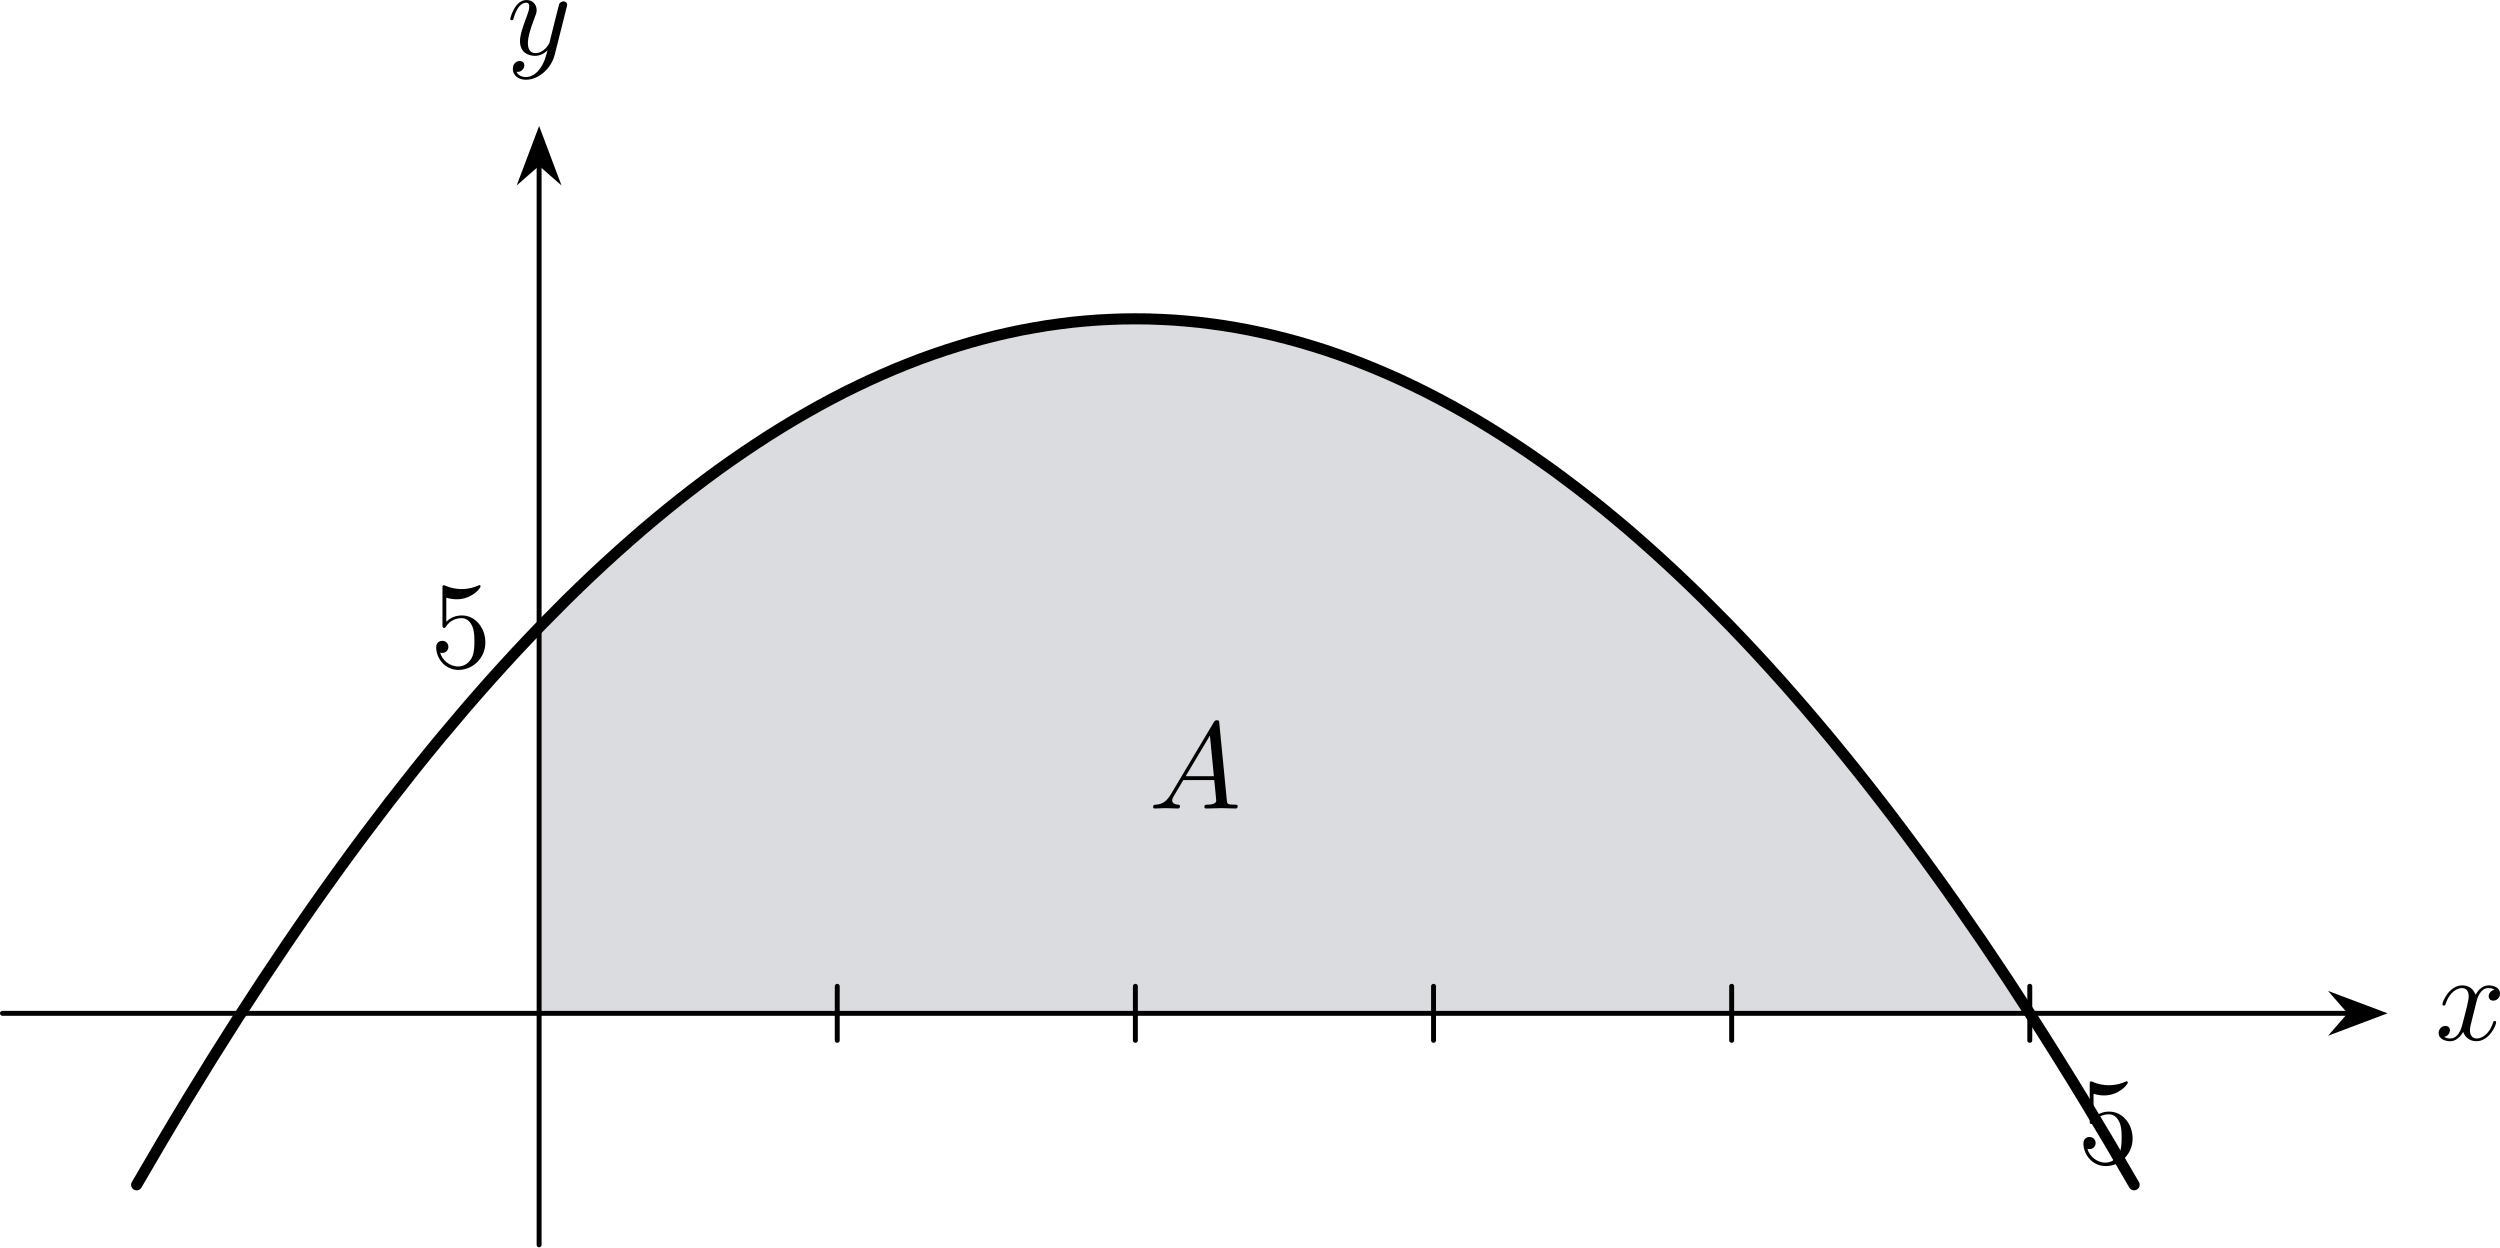
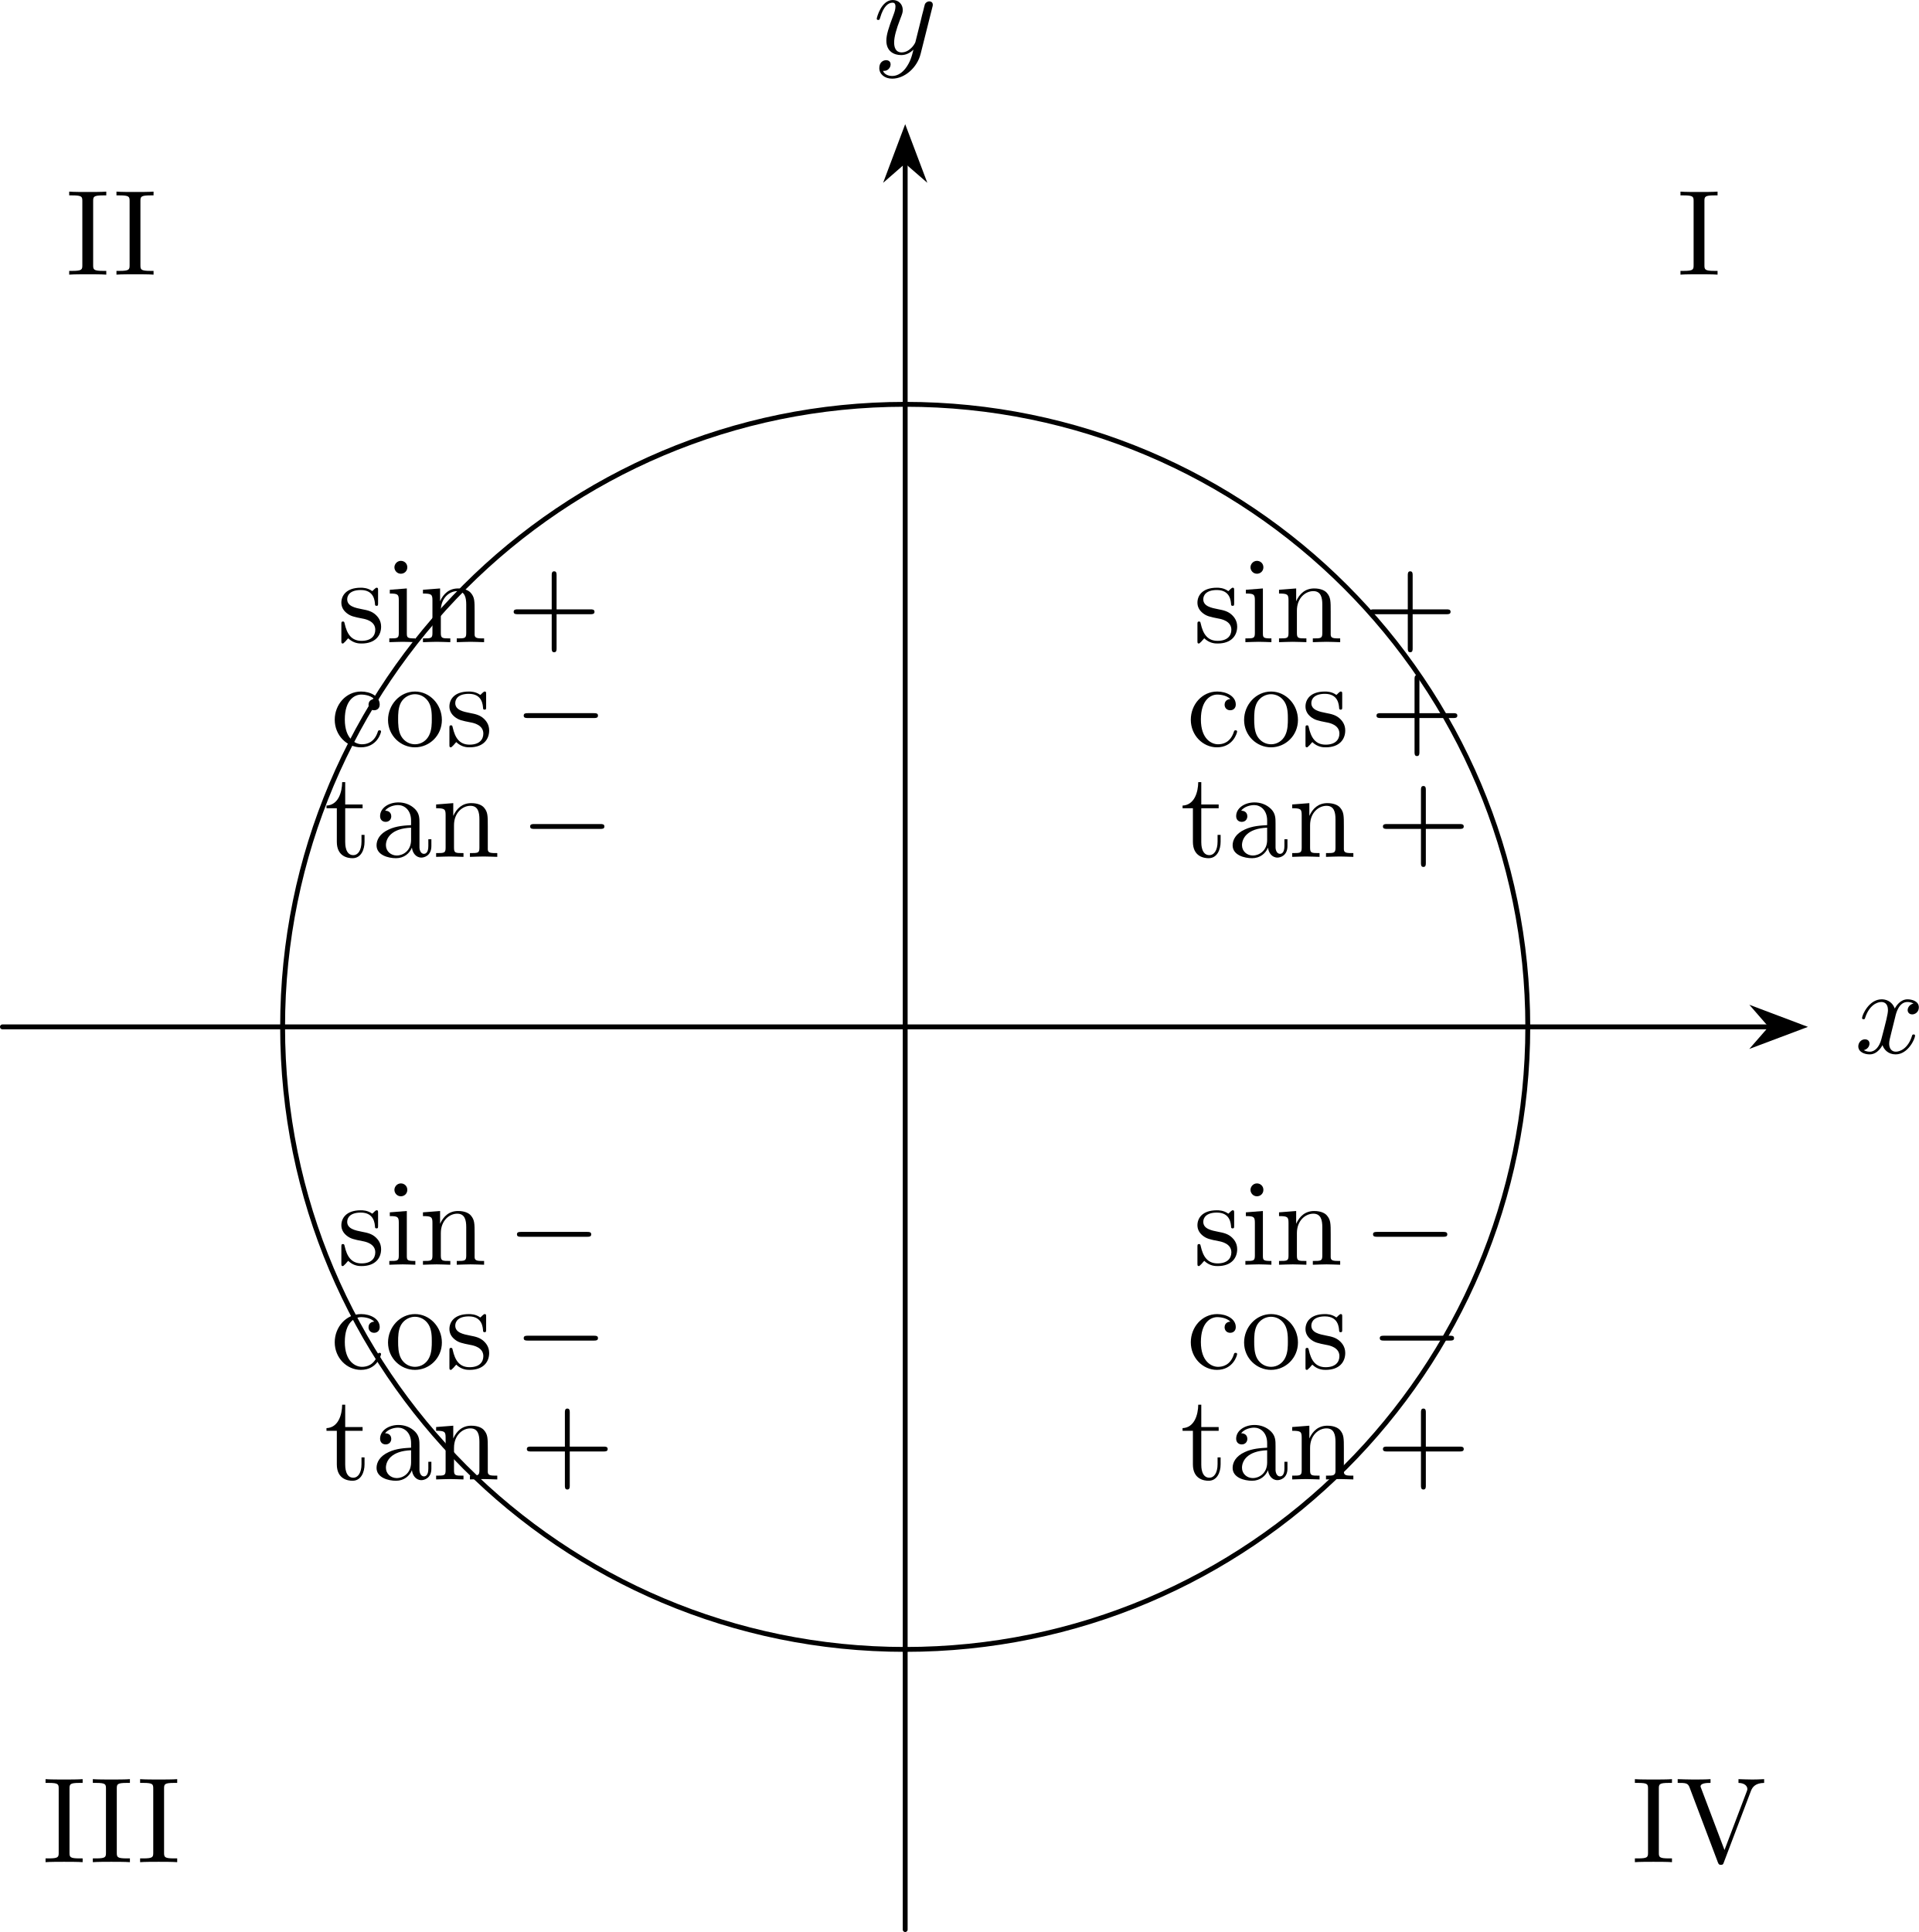
- <svg xmlns="http://www.w3.org/2000/svg" xmlns:xlink="http://www.w3.org/1999/xlink" version="1.1" width="282.862pt" height="141.125pt" viewBox="-0 321.821 282.862 141.125">
+ <svg xmlns="http://www.w3.org/2000/svg" xmlns:xlink="http://www.w3.org/1999/xlink" version="1.1" width="220.156pt" height="221.682pt" viewBox=".252 21.666 220.156 221.682">
  <defs>
-     <use id="g15-53" xlink:href="#g10-53" transform="scale(.913242)" />
-     <path id="g10-53" d="M4.898-2.193C4.898-3.491 4.004-4.582 2.825-4.582C2.302-4.582 1.833-4.407 1.44-4.025V-6.153C1.658-6.087 2.018-6.011 2.367-6.011C3.709-6.011 4.473-7.004 4.473-7.145C4.473-7.211 4.44-7.265 4.364-7.265C4.353-7.265 4.331-7.265 4.276-7.233C4.058-7.135 3.524-6.916 2.793-6.916C2.356-6.916 1.855-6.993 1.342-7.222C1.255-7.255 1.233-7.255 1.211-7.255C1.102-7.255 1.102-7.167 1.102-6.993V-3.764C1.102-3.567 1.102-3.48 1.255-3.48C1.331-3.48 1.353-3.513 1.396-3.578C1.516-3.753 1.92-4.342 2.804-4.342C3.371-4.342 3.644-3.84 3.731-3.644C3.905-3.24 3.927-2.815 3.927-2.269C3.927-1.887 3.927-1.233 3.665-.775C3.404-.349 3-.065 2.498-.065C1.702-.065 1.08-.644 .895-1.287C.927-1.276 .96-1.265 1.08-1.265C1.44-1.265 1.625-1.538 1.625-1.8S1.44-2.335 1.08-2.335C.927-2.335 .545-2.258 .545-1.756C.545-.818 1.298 .24 2.52 .24C3.785 .24 4.898-.807 4.898-2.193Z" />
-     <path id="g13-65" d="M1.783-1.146C1.385-.478 .996-.339 .558-.309C.438-.299 .349-.299 .349-.11C.349-.05 .399 0 .478 0C.747 0 1.056-.03 1.335-.03C1.664-.03 2.012 0 2.331 0C2.391 0 2.521 0 2.521-.189C2.521-.299 2.431-.309 2.361-.309C2.132-.329 1.893-.408 1.893-.658C1.893-.777 1.953-.887 2.032-1.026L2.79-2.301H5.29C5.31-2.092 5.45-.737 5.45-.638C5.45-.339 4.932-.309 4.732-.309C4.593-.309 4.493-.309 4.493-.11C4.493 0 4.613 0 4.633 0C5.041 0 5.469-.03 5.878-.03C6.127-.03 6.755 0 7.004 0C7.064 0 7.183 0 7.183-.199C7.183-.309 7.083-.309 6.954-.309C6.336-.309 6.336-.379 6.306-.667L5.699-6.894C5.679-7.093 5.679-7.133 5.509-7.133C5.35-7.133 5.31-7.064 5.25-6.964L1.783-1.146ZM2.979-2.61L4.941-5.898L5.26-2.61H2.979Z" />
+     <path id="g11-0" d="M6.565-2.291C6.735-2.291 6.914-2.291 6.914-2.491S6.735-2.69 6.565-2.69H1.176C1.006-2.69 .827-2.69 .827-2.491S1.006-2.291 1.176-2.291H6.565Z" />
+     <use id="g15-43" xlink:href="#g10-43" transform="scale(.913242)" />
+     <use id="g15-73" xlink:href="#g10-73" transform="scale(.913242)" />
+     <use id="g15-86" xlink:href="#g10-86" transform="scale(.913242)" />
+     <use id="g15-97" xlink:href="#g10-97" transform="scale(.913242)" />
+     <use id="g15-99" xlink:href="#g10-99" transform="scale(.913242)" />
+     <use id="g15-105" xlink:href="#g10-105" transform="scale(.913242)" />
+     <use id="g15-110" xlink:href="#g10-110" transform="scale(.913242)" />
+     <use id="g15-111" xlink:href="#g10-111" transform="scale(.913242)" />
+     <use id="g15-115" xlink:href="#g10-115" transform="scale(.913242)" />
+     <use id="g15-116" xlink:href="#g10-116" transform="scale(.913242)" />
+     <path id="g10-43" d="M4.462-2.509H7.505C7.658-2.509 7.865-2.509 7.865-2.727S7.658-2.945 7.505-2.945H4.462V-6C4.462-6.153 4.462-6.36 4.244-6.36S4.025-6.153 4.025-6V-2.945H.971C.818-2.945 .611-2.945 .611-2.727S.818-2.509 .971-2.509H4.025V.545C4.025 .698 4.025 .905 4.244 .905S4.462 .698 4.462 .545V-2.509Z" />
+     <path id="g10-73" d="M2.455-6.6C2.455-6.993 2.487-7.113 3.349-7.113H3.633V-7.451C3.251-7.418 2.389-7.418 1.975-7.418C1.549-7.418 .687-7.418 .305-7.451V-7.113H.589C1.451-7.113 1.484-6.993 1.484-6.6V-.851C1.484-.458 1.451-.338 .589-.338H.305V0C.687-.033 1.549-.033 1.964-.033C2.389-.033 3.251-.033 3.633 0V-.338H3.349C2.487-.338 2.455-.458 2.455-.851V-6.6Z" />
+     <path id="g10-86" d="M6.775-6.382C6.927-6.785 7.222-7.102 7.964-7.113V-7.451C7.625-7.429 7.189-7.418 6.905-7.418C6.578-7.418 5.945-7.44 5.662-7.451V-7.113C6.229-7.102 6.458-6.818 6.458-6.567C6.458-6.48 6.425-6.415 6.404-6.349L4.407-1.091L2.324-6.6C2.258-6.753 2.258-6.775 2.258-6.796C2.258-7.113 2.88-7.113 3.153-7.113V-7.451C2.76-7.418 2.007-7.418 1.593-7.418C1.069-7.418 .6-7.44 .207-7.451V-7.113C.916-7.113 1.124-7.113 1.276-6.698L3.807 0C3.884 .207 3.938 .24 4.08 .24C4.265 .24 4.287 .185 4.342 .033L6.775-6.382Z" />
+     <path id="g10-97" d="M3.633-.829C3.676-.393 3.971 .065 4.484 .065C4.713 .065 5.378-.087 5.378-.971V-1.582H5.105V-.971C5.105-.338 4.833-.273 4.713-.273C4.353-.273 4.309-.764 4.309-.818V-3C4.309-3.458 4.309-3.884 3.916-4.287C3.491-4.713 2.945-4.887 2.422-4.887C1.527-4.887 .775-4.375 .775-3.655C.775-3.327 .993-3.142 1.276-3.142C1.582-3.142 1.778-3.36 1.778-3.644C1.778-3.775 1.724-4.135 1.222-4.145C1.516-4.527 2.051-4.647 2.4-4.647C2.935-4.647 3.556-4.222 3.556-3.251V-2.847C3-2.815 2.236-2.782 1.549-2.455C.731-2.084 .458-1.516 .458-1.036C.458-.153 1.516 .12 2.204 .12C2.924 .12 3.425-.316 3.633-.829ZM3.556-2.618V-1.527C3.556-.491 2.771-.12 2.28-.12C1.745-.12 1.298-.502 1.298-1.047C1.298-1.647 1.756-2.553 3.556-2.618Z" />
+     <path id="g10-99" d="M1.276-2.378C1.276-4.156 2.171-4.615 2.749-4.615C2.847-4.615 3.535-4.604 3.916-4.211C3.469-4.178 3.404-3.851 3.404-3.709C3.404-3.425 3.6-3.207 3.905-3.207C4.189-3.207 4.407-3.393 4.407-3.72C4.407-4.462 3.578-4.887 2.738-4.887C1.375-4.887 .371-3.709 .371-2.356C.371-.96 1.451 .12 2.716 .12C4.178 .12 4.527-1.189 4.527-1.298S4.418-1.407 4.385-1.407C4.287-1.407 4.265-1.364 4.244-1.298C3.927-.284 3.218-.153 2.815-.153C2.236-.153 1.276-.622 1.276-2.378Z" />
+     <path id="g10-105" d="M1.931-4.822L.404-4.702V-4.364C1.113-4.364 1.211-4.298 1.211-3.764V-.829C1.211-.338 1.091-.338 .36-.338V0C.709-.011 1.298-.033 1.56-.033C1.942-.033 2.324-.011 2.695 0V-.338C1.975-.338 1.931-.393 1.931-.818V-4.822ZM1.975-6.72C1.975-7.069 1.702-7.298 1.396-7.298C1.058-7.298 .818-7.004 .818-6.72C.818-6.425 1.058-6.142 1.396-6.142C1.702-6.142 1.975-6.371 1.975-6.72Z" />
+     <path id="g10-110" d="M1.2-3.753V-.829C1.2-.338 1.08-.338 .349-.338V0C.731-.011 1.287-.033 1.582-.033C1.865-.033 2.433-.011 2.804 0V-.338C2.073-.338 1.953-.338 1.953-.829V-2.836C1.953-3.971 2.727-4.582 3.425-4.582C4.113-4.582 4.233-3.993 4.233-3.371V-.829C4.233-.338 4.113-.338 3.382-.338V0C3.764-.011 4.32-.033 4.615-.033C4.898-.033 5.465-.011 5.836 0V-.338C5.269-.338 4.996-.338 4.985-.665V-2.749C4.985-3.687 4.985-4.025 4.647-4.418C4.495-4.604 4.135-4.822 3.502-4.822C2.705-4.822 2.193-4.353 1.887-3.676V-4.822L.349-4.702V-4.364C1.113-4.364 1.2-4.287 1.2-3.753Z" />
+     <path id="g10-111" d="M5.138-2.335C5.138-3.731 4.047-4.887 2.727-4.887C1.364-4.887 .305-3.698 .305-2.335C.305-.927 1.44 .12 2.716 .12C4.036 .12 5.138-.949 5.138-2.335ZM2.727-.153C2.258-.153 1.778-.382 1.484-.884C1.211-1.364 1.211-2.029 1.211-2.422C1.211-2.847 1.211-3.436 1.473-3.916C1.767-4.418 2.28-4.647 2.716-4.647C3.196-4.647 3.665-4.407 3.949-3.938S4.233-2.836 4.233-2.422C4.233-2.029 4.233-1.44 3.993-.96C3.753-.469 3.273-.153 2.727-.153Z" />
+     <path id="g10-115" d="M2.269-2.116C2.509-2.073 3.404-1.898 3.404-1.113C3.404-.556 3.022-.12 2.171-.12C1.255-.12 .862-.742 .655-1.669C.622-1.811 .611-1.855 .502-1.855C.36-1.855 .36-1.778 .36-1.582V-.142C.36 .044 .36 .12 .48 .12C.535 .12 .545 .109 .753-.098C.775-.12 .775-.142 .971-.349C1.451 .109 1.942 .12 2.171 .12C3.425 .12 3.927-.611 3.927-1.396C3.927-1.975 3.6-2.302 3.469-2.433C3.109-2.782 2.684-2.869 2.225-2.956C1.615-3.076 .884-3.218 .884-3.851C.884-4.233 1.167-4.68 2.105-4.68C3.305-4.68 3.36-3.698 3.382-3.36C3.393-3.262 3.491-3.262 3.513-3.262C3.655-3.262 3.655-3.316 3.655-3.524V-4.625C3.655-4.811 3.655-4.887 3.535-4.887C3.48-4.887 3.458-4.887 3.316-4.756C3.284-4.713 3.175-4.615 3.131-4.582C2.716-4.887 2.269-4.887 2.105-4.887C.775-4.887 .36-4.156 .36-3.545C.36-3.164 .535-2.858 .829-2.618C1.178-2.335 1.484-2.269 2.269-2.116Z" />
+     <path id="g10-116" d="M1.887-4.364H3.447V-4.702H1.887V-6.709H1.615C1.604-5.815 1.276-4.647 .207-4.604V-4.364H1.135V-1.353C1.135-.011 2.149 .12 2.542 .12C3.316 .12 3.622-.655 3.622-1.353V-1.975H3.349V-1.375C3.349-.567 3.022-.153 2.618-.153C1.887-.153 1.887-1.145 1.887-1.331V-4.364Z" />
    <path id="g13-120" d="M3.328-3.009C3.387-3.268 3.616-4.184 4.314-4.184C4.364-4.184 4.603-4.184 4.812-4.055C4.533-4.005 4.334-3.756 4.334-3.517C4.334-3.357 4.443-3.168 4.712-3.168C4.932-3.168 5.25-3.347 5.25-3.746C5.25-4.264 4.663-4.403 4.324-4.403C3.746-4.403 3.397-3.875 3.278-3.646C3.029-4.304 2.491-4.403 2.202-4.403C1.166-4.403 .598-3.118 .598-2.869C.598-2.77 .697-2.77 .717-2.77C.797-2.77 .827-2.79 .847-2.879C1.186-3.935 1.843-4.184 2.182-4.184C2.371-4.184 2.72-4.095 2.72-3.517C2.72-3.208 2.55-2.54 2.182-1.146C2.022-.528 1.674-.11 1.235-.11C1.176-.11 .946-.11 .737-.239C.986-.289 1.205-.498 1.205-.777C1.205-1.046 .986-1.126 .837-1.126C.538-1.126 .289-.867 .289-.548C.289-.09 .787 .11 1.225 .11C1.883 .11 2.242-.588 2.271-.648C2.391-.279 2.75 .11 3.347 .11C4.374 .11 4.941-1.176 4.941-1.425C4.941-1.524 4.852-1.524 4.822-1.524C4.732-1.524 4.712-1.484 4.692-1.415C4.364-.349 3.686-.11 3.367-.11C2.979-.11 2.819-.428 2.819-.767C2.819-.986 2.879-1.205 2.989-1.644L3.328-3.009Z" />
    <path id="g13-121" d="M4.842-3.796C4.882-3.935 4.882-3.955 4.882-4.025C4.882-4.204 4.742-4.294 4.593-4.294C4.493-4.294 4.334-4.234 4.244-4.085C4.224-4.035 4.144-3.726 4.105-3.547C4.035-3.288 3.965-3.019 3.905-2.75L3.457-.956C3.417-.807 2.989-.11 2.331-.11C1.823-.11 1.714-.548 1.714-.917C1.714-1.375 1.883-1.993 2.222-2.869C2.381-3.278 2.421-3.387 2.421-3.587C2.421-4.035 2.102-4.403 1.604-4.403C.658-4.403 .289-2.959 .289-2.869C.289-2.77 .389-2.77 .408-2.77C.508-2.77 .518-2.79 .568-2.949C.837-3.885 1.235-4.184 1.574-4.184C1.654-4.184 1.823-4.184 1.823-3.866C1.823-3.616 1.724-3.357 1.654-3.168C1.255-2.112 1.076-1.544 1.076-1.076C1.076-.189 1.704 .11 2.291 .11C2.68 .11 3.019-.06 3.298-.339C3.168 .179 3.049 .667 2.65 1.196C2.391 1.534 2.012 1.823 1.554 1.823C1.415 1.823 .966 1.793 .797 1.405C.956 1.405 1.086 1.405 1.225 1.285C1.325 1.196 1.425 1.066 1.425 .877C1.425 .568 1.156 .528 1.056 .528C.827 .528 .498 .687 .498 1.176C.498 1.674 .936 2.042 1.554 2.042C2.58 2.042 3.606 1.136 3.885 .01L4.842-3.796Z" />
  </defs>
  <g id="page1" transform="matrix(1.4 0 0 1.4 0 0)">
-     <path d="M43.57 280.586L45.609 278.516L47.652 276.535L49.695 274.644L51.734 272.848L53.777 271.137L55.82 269.516L57.859 267.984L59.902 266.539L61.945 265.188L63.984 263.926L66.027 262.75L68.07 261.668L70.109 260.672L72.152 259.769L74.195 258.953L76.234 258.227L78.277 257.59L80.32 257.047L82.359 256.59L84.402 256.219L86.445 255.941L88.484 255.754L90.527 255.656L92.57 255.644L94.609 255.727L96.652 255.894L98.691 256.156L100.734 256.504L102.777 256.941L104.816 257.473L106.859 258.09L108.902 258.797L110.941 259.594L112.984 260.477L115.027 261.453L117.066 262.519L119.109 263.676L121.152 264.918L123.191 266.254L125.234 267.676L127.277 269.188L129.316 270.793L131.359 272.484L133.402 274.266L135.441 276.137L137.484 278.098L139.527 280.148L141.566 282.289L143.61 284.516L145.653 286.836L147.692 289.242L149.735 291.742L151.774 294.328L153.817 297.008L155.86 299.773L157.899 302.629L159.942 305.574L161.985 308.609L164.024 311.734L164.043 311.766H43.57Z" fill="#dadcdf" />
-     <path d="M.199 311.766H189.895" stroke="#000" fill="none" stroke-width=".399" stroke-miterlimit="10" stroke-linecap="round" stroke-linejoin="round" />
-     <path d="M192.39 311.766L188.82 310.422L189.992 311.766L188.82 313.113Z" />
-     <path d="M192.39 311.766L188.82 310.422L189.992 311.766L188.82 313.113Z" stroke="#000" fill="none" stroke-width=".399" stroke-miterlimit="10" stroke-linecap="round" />
-     <g transform="matrix(1 0 0 1 153.2243 2.145)">
-       <use x="43.57" y="311.766" xlink:href="#g13-120" />
+     <path d="M.379 99.637H145.285" stroke="#000" fill="none" stroke-width=".399" stroke-linecap="round" stroke-linejoin="round" />
+     <path d="M147.781 99.637L144.211 98.289L145.383 99.637L144.211 100.98Z" />
+     <path d="M147.781 99.637L144.211 98.289L145.383 99.637L144.211 100.98Z" stroke="#000" fill="none" stroke-width=".399" stroke-miterlimit="10" stroke-linecap="round" />
+     <g transform="matrix(1 0 0 1 77.8201 2.1445)">
+       <use x="74.364" y="99.637" xlink:href="#g13-120" />
    </g>
-     <path d="M43.57 330.477V243.113" stroke="#000" fill="none" stroke-width=".399" stroke-miterlimit="10" stroke-linecap="round" stroke-linejoin="round" />
-     <path d="M43.57 240.617L42.223 244.187L43.57 243.011L44.914 244.187Z" />
-     <path d="M43.57 240.617L42.223 244.187L43.57 243.011L44.914 244.187Z" stroke="#000" fill="none" stroke-width=".399" stroke-miterlimit="10" stroke-linecap="round" />
-     <g transform="matrix(1 0 0 1 -2.621 -77.49)">
-       <use x="43.57" y="311.766" xlink:href="#g13-121" />
+     <path d="M74.363 173.621V28.715" stroke="#000" fill="none" stroke-width=".399" stroke-miterlimit="10" stroke-linecap="round" stroke-linejoin="round" />
+     <path d="M74.363 26.219L73.02 29.789L74.363 28.617L75.711 29.789Z" />
+     <path d="M74.363 26.219L73.02 29.789L74.363 28.617L75.711 29.789Z" stroke="#000" fill="none" stroke-width=".399" stroke-miterlimit="10" stroke-linecap="round" />
+     <g transform="matrix(1 0 0 1 -2.621 -79.757)">
+       <use x="74.364" y="99.637" xlink:href="#g13-121" />
    </g>
-     <path d="M11.043 325.625C11.043 325.625 12.52 323.086 13.086 322.129C13.652 321.168 14.562 319.652 15.129 318.719S16.605 316.309 17.172 315.398C17.738 314.492 18.648 313.055 19.215 312.168C19.781 311.285 20.691 309.891 21.258 309.031C21.824 308.172 22.734 306.813 23.301 305.98C23.867 305.145 24.777 303.828 25.344 303.02C25.914 302.211 26.82 300.934 27.391 300.148C27.957 299.363 28.867 298.125 29.434 297.367S30.91 295.41 31.477 294.676S32.953 292.785 33.52 292.074C34.086 291.363 34.996 290.246 35.562 289.562C36.129 288.879 37.039 287.801 37.605 287.141C38.172 286.481 39.082 285.441 39.648 284.809C40.215 284.172 41.125 283.176 41.691 282.566C42.262 281.953 43.168 280.996 43.738 280.41C44.305 279.828 45.215 278.91 45.781 278.348C46.348 277.789 47.258 276.91 47.824 276.375C48.391 275.84 49.301 275 49.867 274.492C50.434 273.981 51.344 273.184 51.91 272.695C52.477 272.211 53.387 271.453 53.953 270.992C54.52 270.531 55.43 269.812 55.996 269.379C56.562 268.941 57.473 268.262 58.039 267.852C58.609 267.441 59.516 266.801 60.086 266.418C60.652 266.031 61.562 265.434 62.129 265.07C62.695 264.711 63.605 264.152 64.172 263.816C64.738 263.481 65.648 262.961 66.215 262.648C66.781 262.336 67.691 261.859 68.258 261.57C68.824 261.285 69.734 260.848 70.301 260.586C70.867 260.324 71.777 259.926 72.344 259.688C72.91 259.453 73.82 259.094 74.387 258.879C74.957 258.668 75.863 258.348 76.434 258.164C77 257.977 77.91 257.695 78.477 257.535C79.043 257.371 79.953 257.133 80.519 256.996S81.996 256.66 82.562 256.547C83.129 256.438 84.039 256.277 84.606 256.188C85.172 256.102 86.082 255.981 86.648 255.918S88.125 255.777 88.691 255.738C89.258 255.703 90.168 255.664 90.734 255.648C91.305 255.637 92.211 255.637 92.781 255.648C93.348 255.664 94.258 255.703 94.824 255.738C95.391 255.777 96.301 255.856 96.867 255.918S98.344 256.102 98.91 256.188S100.387 256.434 100.953 256.547S102.43 256.859 102.996 256.996S104.473 257.371 105.039 257.535C105.606 257.695 106.516 257.977 107.082 258.16C107.652 258.348 108.559 258.668 109.129 258.879C109.695 259.09 110.606 259.449 111.172 259.688C111.738 259.922 112.648 260.32 113.215 260.582C113.781 260.844 114.691 261.285 115.258 261.57C115.824 261.856 116.734 262.336 117.301 262.648C117.867 262.957 118.777 263.477 119.344 263.812C119.91 264.148 120.82 264.707 121.387 265.07C121.953 265.43 122.863 266.027 123.43 266.414C124 266.801 124.906 267.438 125.477 267.848C126.043 268.262 126.949 268.938 127.519 269.375C128.086 269.809 128.996 270.527 129.562 270.988S131.039 272.207 131.606 272.691C132.172 273.18 133.082 273.977 133.648 274.488C134.215 274.996 135.125 275.836 135.691 276.371S137.168 277.785 137.734 278.344C138.301 278.906 139.211 279.824 139.777 280.406C140.348 280.992 141.254 281.949 141.824 282.562C142.391 283.172 143.297 284.168 143.867 284.805C144.434 285.438 145.344 286.477 145.91 287.137C146.477 287.797 147.387 288.875 147.953 289.559C148.52 290.242 149.43 291.359 149.996 292.07C150.563 292.777 151.473 293.938 152.039 294.672C152.606 295.406 153.516 296.602 154.082 297.363C154.649 298.121 155.559 299.359 156.125 300.144C156.696 300.926 157.602 302.203 158.172 303.016C158.739 303.824 159.645 305.141 160.215 305.973C160.782 306.809 161.692 308.164 162.258 309.023C162.825 309.883 163.735 311.281 164.301 312.164C164.867 313.047 165.778 314.484 166.344 315.395C166.91 316.301 167.821 317.777 168.387 318.711C168.953 319.645 169.864 321.164 170.43 322.121C170.996 323.078 172.473 325.621 172.473 325.621" stroke="#000" fill="none" stroke-width=".897" stroke-miterlimit="10" stroke-linecap="round" stroke-linejoin="round" />
-     <path d="M67.664 313.949V309.582" stroke="#000" fill="none" stroke-width=".399" stroke-miterlimit="10" stroke-linecap="round" stroke-linejoin="round" />
-     <path d="M91.758 313.949V309.582" stroke="#000" fill="none" stroke-width=".399" stroke-miterlimit="10" stroke-linecap="round" stroke-linejoin="round" />
-     <path d="M115.856 313.949V309.582" stroke="#000" fill="none" stroke-width=".399" stroke-miterlimit="10" stroke-linecap="round" stroke-linejoin="round" />
-     <path d="M139.949 313.949V309.582" stroke="#000" fill="none" stroke-width=".399" stroke-miterlimit="10" stroke-linecap="round" stroke-linejoin="round" />
-     <path d="M164.043 313.949V309.582" stroke="#000" fill="none" stroke-width=".399" stroke-miterlimit="10" stroke-linecap="round" stroke-linejoin="round" />
-     <g transform="matrix(1 0 0 1 124.3103 12.127)">
-       <use x="43.57" y="311.766" xlink:href="#g15-53" />
+     <path d="M125.387 99.637C125.387 71.457 102.543 48.613 74.363 48.613C46.184 48.613 23.34 71.457 23.34 99.637C23.34 127.816 46.184 150.66 74.363 150.66C102.543 150.66 125.387 127.816 125.387 99.637Z" stroke="#000" fill="none" stroke-width=".399" stroke-miterlimit="10" stroke-linecap="round" stroke-linejoin="round" />
+     <g transform="matrix(1 0 0 1 23.6206 -31.5295)">
+       <use x="74.364" y="99.637" xlink:href="#g15-115" />
+       <use x="78.294" y="99.637" xlink:href="#g15-105" />
+       <use x="81.061" y="99.637" xlink:href="#g15-110" />
+       <use x="88.256" y="99.637" xlink:href="#g15-43" />
    </g>
-     <g transform="matrix(1 0 0 1 -8.8167 -27.971)">
-       <use x="43.57" y="311.766" xlink:href="#g15-53" />
+     <g transform="matrix(1 0 0 1 23.0671 -23.0212)">
+       <use x="74.364" y="99.637" xlink:href="#g15-99" />
+       <use x="78.792" y="99.637" xlink:href="#g15-111" />
+       <use x="83.773" y="99.637" xlink:href="#g15-115" />
+       <use x="89.363" y="99.637" xlink:href="#g15-43" />
    </g>
-     <g transform="matrix(1 0 0 1 49.2728 -16.552)">
-       <use x="43.57" y="311.766" xlink:href="#g13-65" />
+     <g transform="matrix(1 0 0 1 22.5413 -13.9338)">
+       <use x="74.364" y="99.637" xlink:href="#g15-116" />
+       <use x="78.238" y="99.637" xlink:href="#g15-97" />
+       <use x="83.22" y="99.637" xlink:href="#g15-110" />
+       <use x="90.415" y="99.637" xlink:href="#g15-43" />
+     </g>
+     <g transform="matrix(1 0 0 1 -46.5373 -31.5295)">
+       <use x="74.364" y="99.637" xlink:href="#g15-115" />
+       <use x="78.294" y="99.637" xlink:href="#g15-105" />
+       <use x="81.061" y="99.637" xlink:href="#g15-110" />
+       <use x="88.256" y="99.637" xlink:href="#g15-43" />
+     </g>
+     <g transform="matrix(1 0 0 1 -47.0907 -23.0212)">
+       <use x="74.364" y="99.637" xlink:href="#g15-99" />
+       <use x="78.792" y="99.637" xlink:href="#g15-111" />
+       <use x="83.773" y="99.637" xlink:href="#g15-115" />
+       <use x="89.363" y="99.637" xlink:href="#g11-0" />
+     </g>
+     <g transform="matrix(1 0 0 1 -47.6166 -13.9338)">
+       <use x="74.364" y="99.637" xlink:href="#g15-116" />
+       <use x="78.238" y="99.637" xlink:href="#g15-97" />
+       <use x="83.22" y="99.637" xlink:href="#g15-110" />
+       <use x="90.415" y="99.637" xlink:href="#g11-0" />
+     </g>
+     <g transform="matrix(1 0 0 1 -46.5373 19.4945)">
+       <use x="74.364" y="99.637" xlink:href="#g15-115" />
+       <use x="78.294" y="99.637" xlink:href="#g15-105" />
+       <use x="81.061" y="99.637" xlink:href="#g15-110" />
+       <use x="88.256" y="99.637" xlink:href="#g11-0" />
+     </g>
+     <g transform="matrix(1 0 0 1 -47.0907 28.0025)">
+       <use x="74.364" y="99.637" xlink:href="#g15-99" />
+       <use x="78.792" y="99.637" xlink:href="#g15-111" />
+       <use x="83.773" y="99.637" xlink:href="#g15-115" />
+       <use x="89.363" y="99.637" xlink:href="#g11-0" />
+     </g>
+     <g transform="matrix(1 0 0 1 -47.6166 37.0905)">
+       <use x="74.364" y="99.637" xlink:href="#g15-116" />
+       <use x="78.238" y="99.637" xlink:href="#g15-97" />
+       <use x="83.22" y="99.637" xlink:href="#g15-110" />
+       <use x="90.415" y="99.637" xlink:href="#g15-43" />
+     </g>
+     <g transform="matrix(1 0 0 1 23.6206 19.4945)">
+       <use x="74.364" y="99.637" xlink:href="#g15-115" />
+       <use x="78.294" y="99.637" xlink:href="#g15-105" />
+       <use x="81.061" y="99.637" xlink:href="#g15-110" />
+       <use x="88.256" y="99.637" xlink:href="#g11-0" />
+     </g>
+     <g transform="matrix(1 0 0 1 23.0671 28.0025)">
+       <use x="74.364" y="99.637" xlink:href="#g15-99" />
+       <use x="78.792" y="99.637" xlink:href="#g15-111" />
+       <use x="83.773" y="99.637" xlink:href="#g15-115" />
+       <use x="89.363" y="99.637" xlink:href="#g11-0" />
+     </g>
+     <g transform="matrix(1 0 0 1 22.5413 37.0905)">
+       <use x="74.364" y="99.637" xlink:href="#g15-116" />
+       <use x="78.238" y="99.637" xlink:href="#g15-97" />
+       <use x="83.22" y="99.637" xlink:href="#g15-110" />
+       <use x="90.415" y="99.637" xlink:href="#g15-43" />
+     </g>
+     <g transform="matrix(1 0 0 1 63.2571 -61.6516)">
+       <use x="74.364" y="99.637" xlink:href="#g15-73" />
+     </g>
+     <g transform="matrix(1 0 0 1 -68.7916 -61.6516)">
+       <use x="74.364" y="99.637" xlink:href="#g15-73" />
+       <use x="78.238" y="99.637" xlink:href="#g15-73" />
+     </g>
+     <g transform="matrix(1 0 0 1 -70.7288 68.4595)">
+       <use x="74.364" y="99.637" xlink:href="#g15-73" />
+       <use x="78.238" y="99.637" xlink:href="#g15-73" />
+       <use x="82.113" y="99.637" xlink:href="#g15-73" />
+     </g>
+     <g transform="matrix(1 0 0 1 59.5211 68.4595)">
+       <use x="74.364" y="99.637" xlink:href="#g15-73" />
+       <use x="77.962" y="99.637" xlink:href="#g15-86" />
    </g>
  </g>
</svg>
